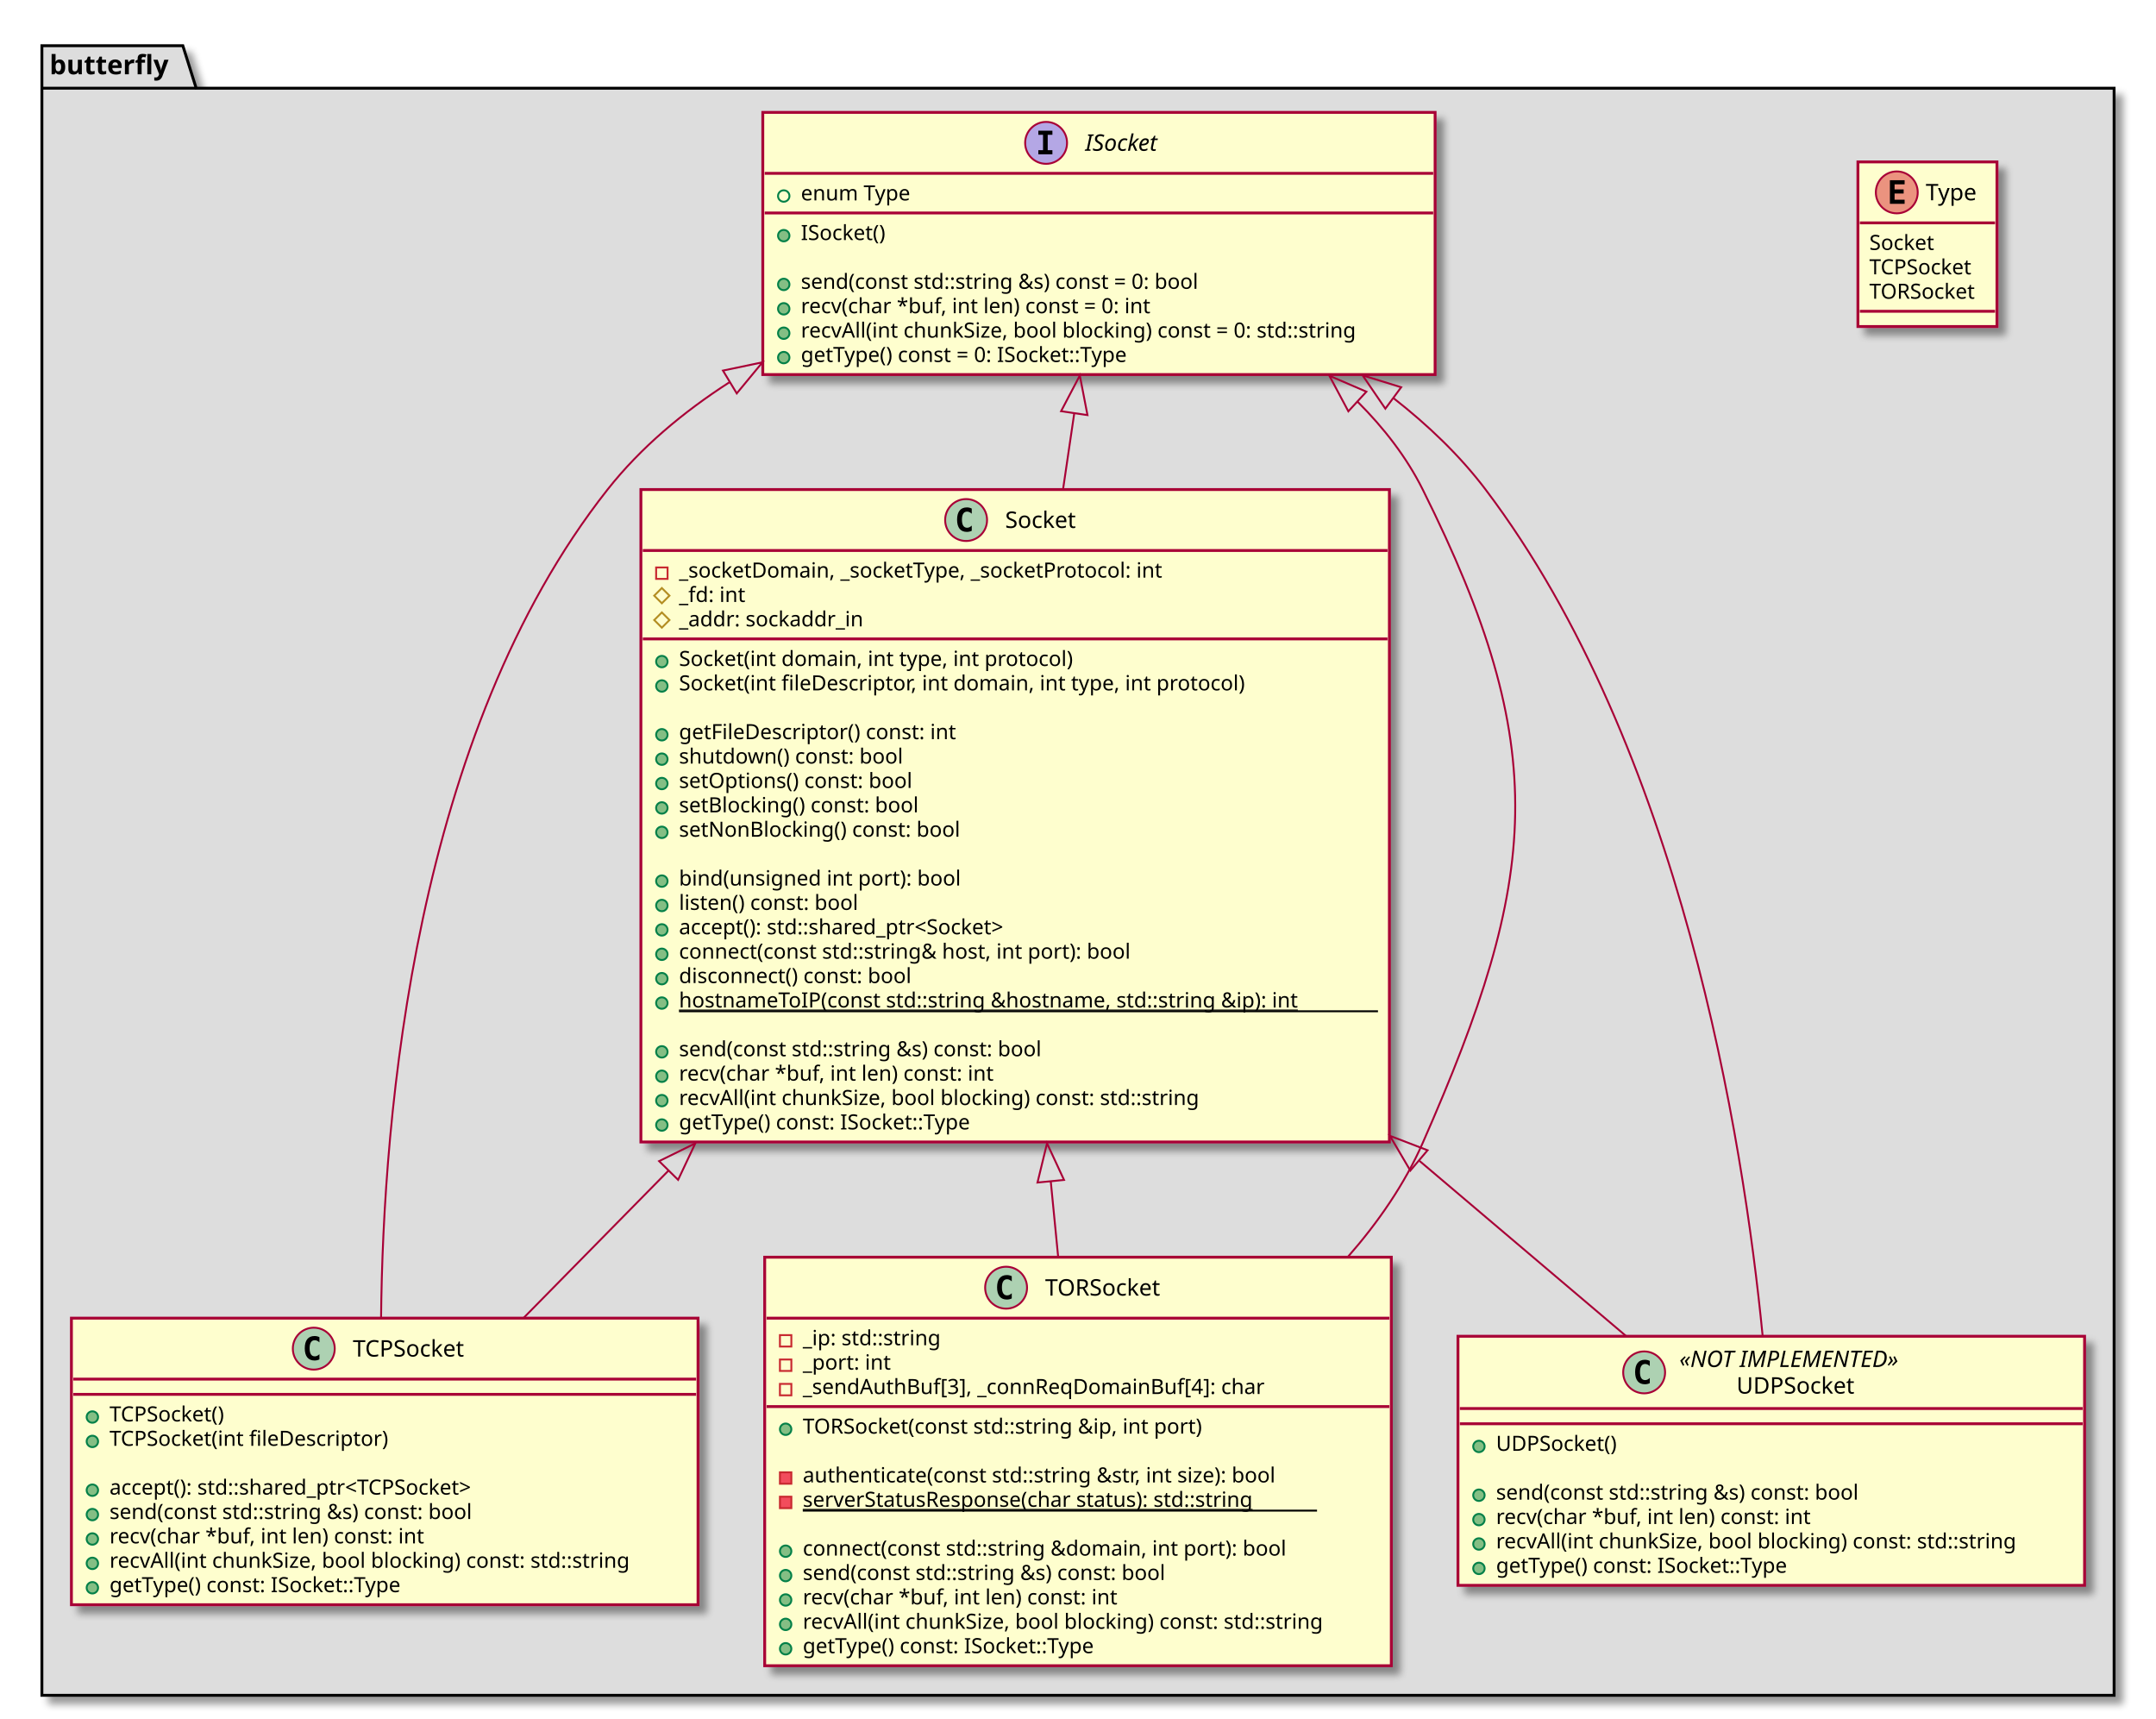
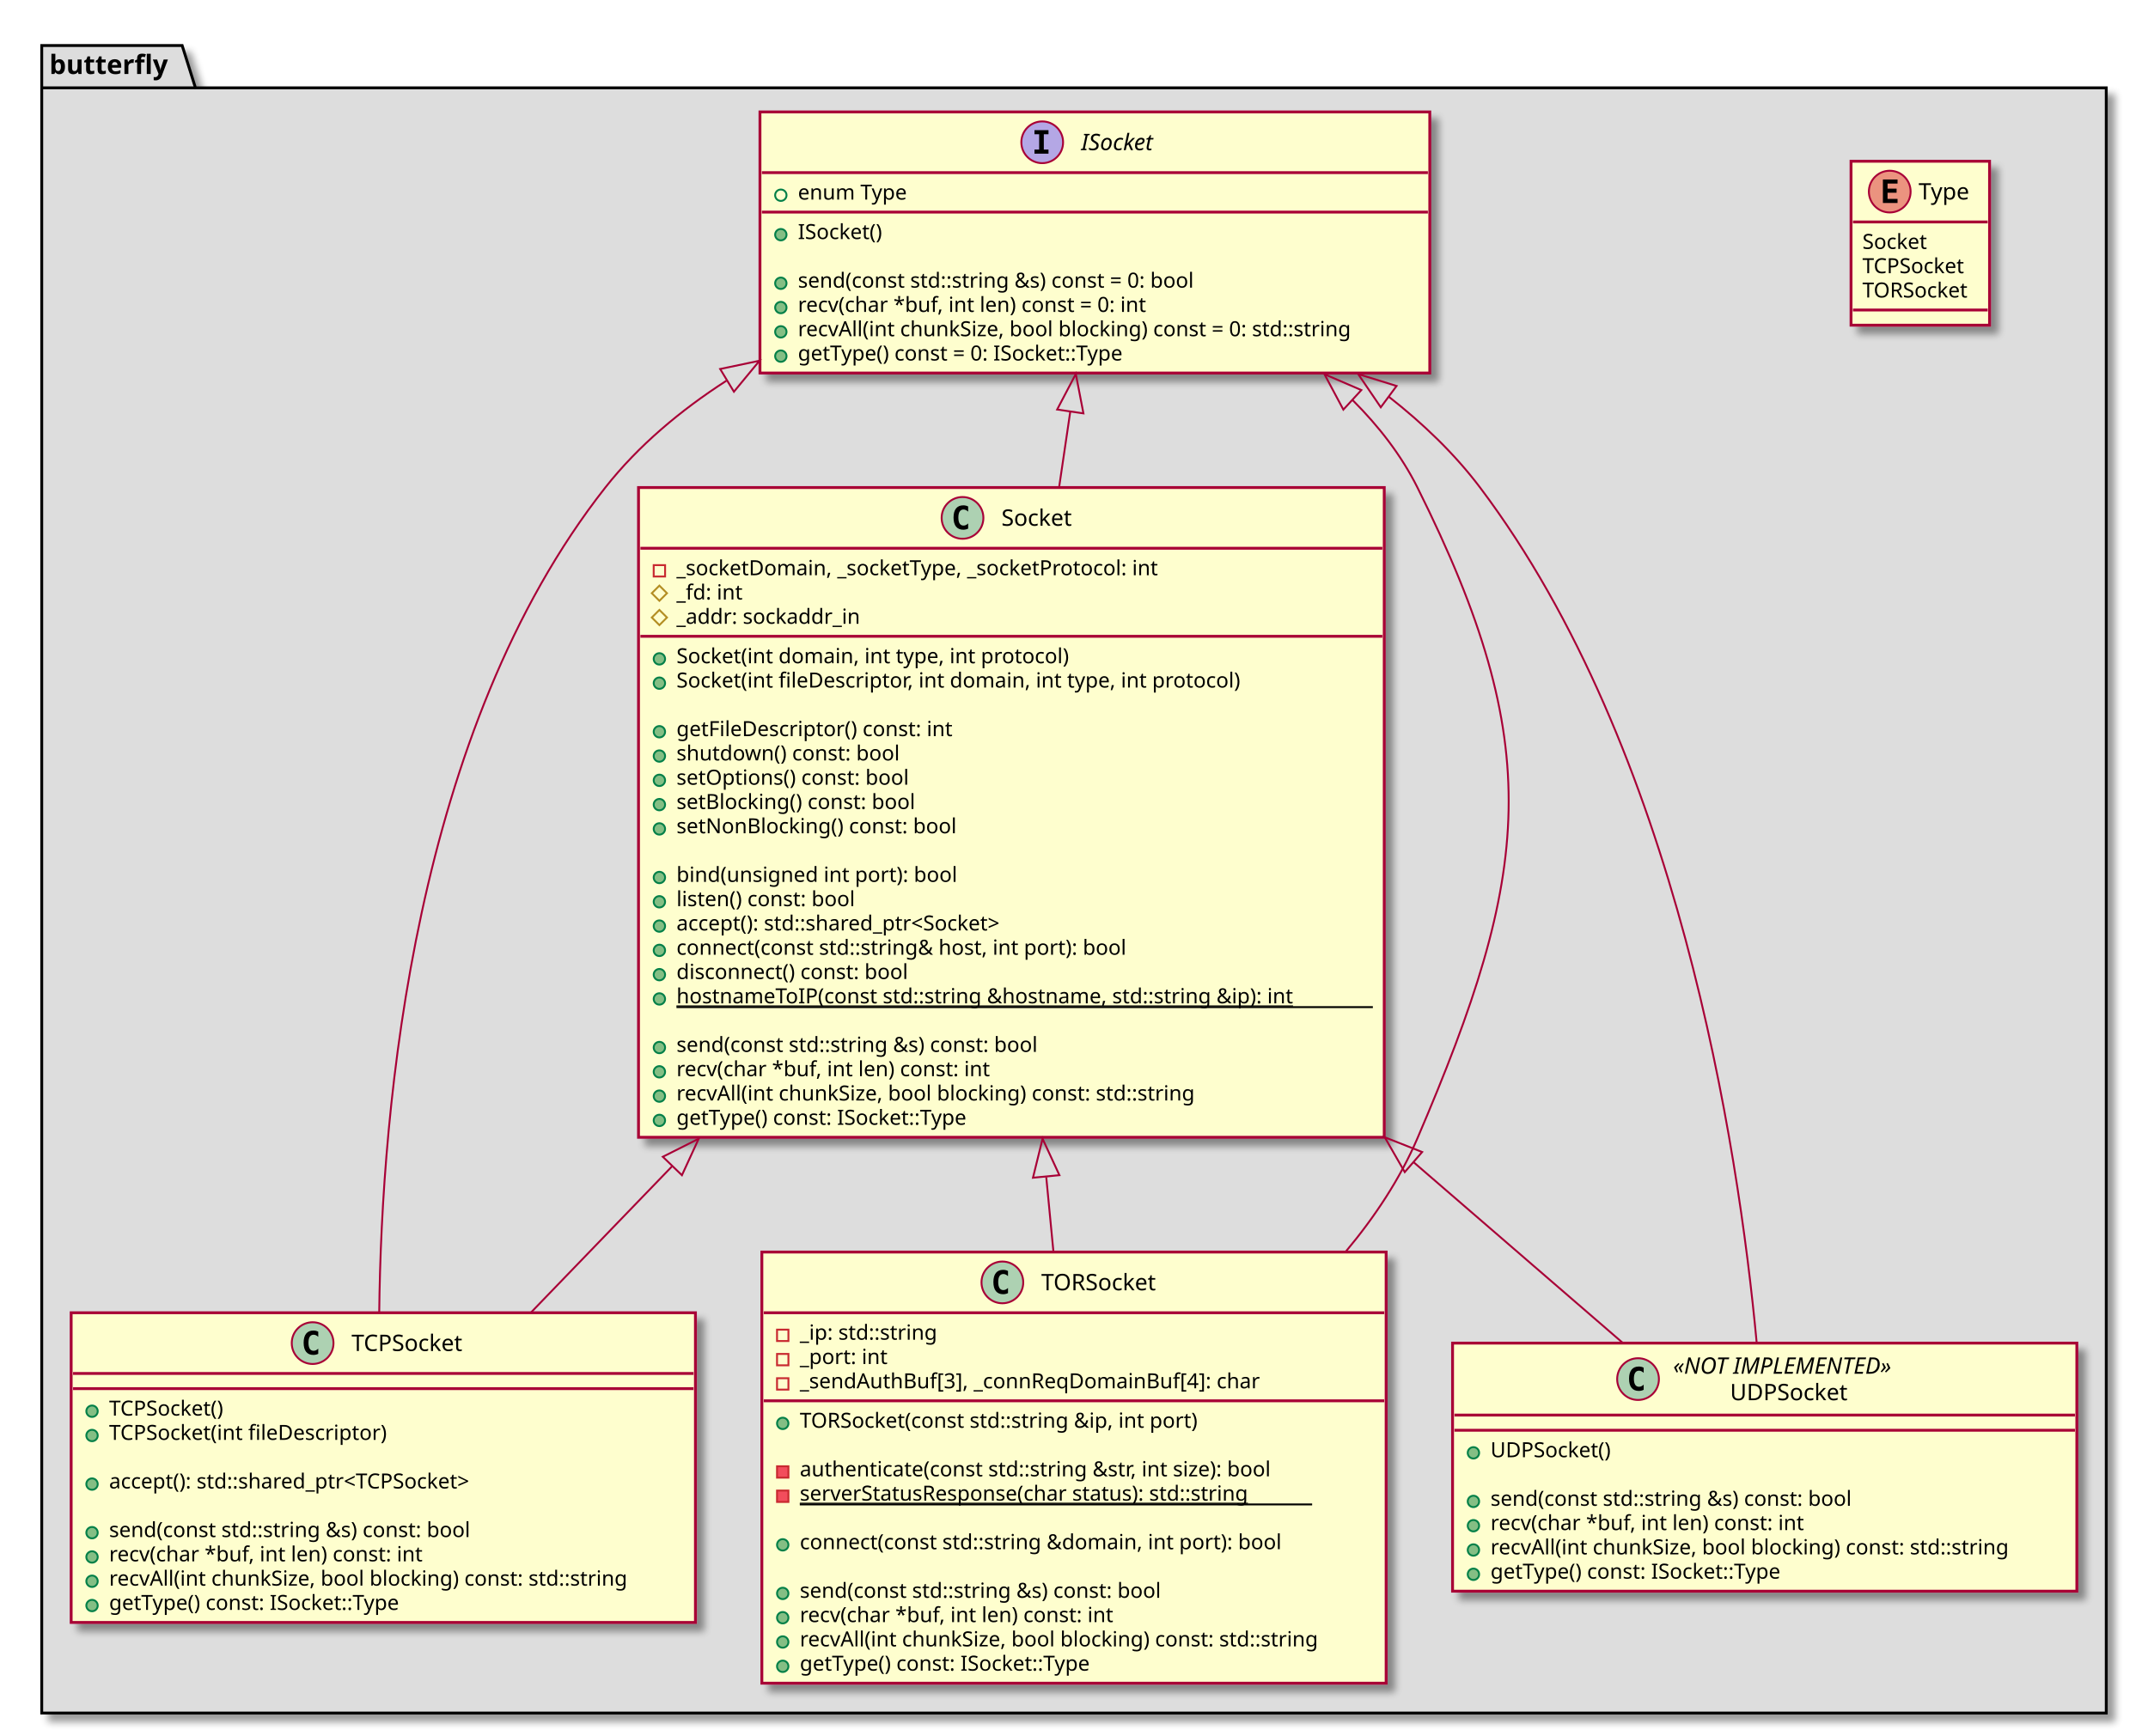
- <svg xmlns="http://www.w3.org/2000/svg" contentScriptType="application/ecmascript" contentStyleType="text/css" height="902px" preserveAspectRatio="none" style="width:1132px;height:902px;" version="1.1" viewBox="0 0 1132 902" width="1132px" zoomAndPan="magnify">
+ <svg xmlns="http://www.w3.org/2000/svg" contentScriptType="application/ecmascript" contentStyleType="text/css" height="915px" preserveAspectRatio="none" style="width:1132px;height:915px;" version="1.1" viewBox="0 0 1132 915" width="1132px" zoomAndPan="magnify">
  <defs>
-     <filter height="300%" id="fsahsqzw3inmq" width="300%" x="-1" y="-1">
+     <filter height="300%" id="fx9zjwqzg52i0" width="300%" x="-1" y="-1">
      <feGaussianBlur result="blurOut" stdDeviation="2.0" />
      <feColorMatrix in="blurOut" result="blurOut2" type="matrix" values="0 0 0 0 0 0 0 0 0 0 0 0 0 0 0 0 0 0 .4 0" />
      <feOffset dx="4.0" dy="4.0" in="blurOut2" result="blurOut3" />
      <feBlend in="SourceGraphic" in2="blurOut3" mode="normal" />
    </filter>
  </defs>
  <g>
-     <polygon fill="#DDDDDD" filter="url(#fsahsqzw3inmq)" points="22,24,96,24,103,46.297,1110,46.297,1110,890,22,890,22,24" style="stroke: #000000; stroke-width: 1.5;" />
+     <polygon fill="#DDDDDD" filter="url(#fx9zjwqzg52i0)" points="22,24,96,24,103,46.297,1110,46.297,1110,903,22,903,22,24" style="stroke: #000000; stroke-width: 1.5;" />
    <line style="stroke: #000000; stroke-width: 1.5;" x1="22" x2="103" y1="46.297" y2="46.297" />
    <text fill="#000000" font-family="sans-serif" font-size="14" font-weight="bold" lengthAdjust="spacingAndGlyphs" textLength="68" x="26" y="38.995">butterfly</text>
-     <rect fill="#FEFECE" filter="url(#fsahsqzw3inmq)" height="86.414" id="Type" style="stroke: #A80036; stroke-width: 1.5;" width="73" x="975.5" y="85" />
+     <rect fill="#FEFECE" filter="url(#fx9zjwqzg52i0)" height="86.414" id="Type" style="stroke: #A80036; stroke-width: 1.5;" width="73" x="975.5" y="85" />
    <ellipse cx="995.9" cy="101" fill="#EB937F" rx="11" ry="11" style="stroke: #A80036; stroke-width: 1.0;" />
    <path d="M1000.009,107 L992.291,107 L992.291,94.609 L1000.009,94.609 L1000.009,96.766 L994.744,96.766 L994.744,99.438 L999.509,99.438 L999.509,101.594 L994.744,101.594 L994.744,104.844 L1000.009,104.844 L1000.009,107 Z " />
    <text fill="#000000" font-family="sans-serif" font-size="12" lengthAdjust="spacingAndGlyphs" textLength="29" x="1011.1" y="105.154">Type</text>
    <line style="stroke: #A80036; stroke-width: 1.5;" x1="976.5" x2="1047.5" y1="117" y2="117" />
    <text fill="#000000" font-family="sans-serif" font-size="11" lengthAdjust="spacingAndGlyphs" textLength="38" x="981.5" y="131.21">Socket</text>
    <text fill="#000000" font-family="sans-serif" font-size="11" lengthAdjust="spacingAndGlyphs" textLength="60" x="981.5" y="144.015">TCPSocket</text>
    <text fill="#000000" font-family="sans-serif" font-size="11" lengthAdjust="spacingAndGlyphs" textLength="61" x="981.5" y="156.82">TORSocket</text>
    <line style="stroke: #A80036; stroke-width: 1.5;" x1="976.5" x2="1047.5" y1="163.414" y2="163.414" />
-     <rect fill="#FEFECE" filter="url(#fsahsqzw3inmq)" height="137.633" id="ISocket" style="stroke: #A80036; stroke-width: 1.5;" width="353" x="400.5" y="59" />
+     <rect fill="#FEFECE" filter="url(#fx9zjwqzg52i0)" height="137.633" id="ISocket" style="stroke: #A80036; stroke-width: 1.5;" width="353" x="400.5" y="59" />
    <ellipse cx="549.25" cy="75" fill="#B4A7E5" rx="11" ry="11" style="stroke: #A80036; stroke-width: 1.0;" />
    <path d="M545.172,70.766 L545.172,68.609 L552.562,68.609 L552.562,70.766 L550.094,70.766 L550.094,78.844 L552.562,78.844 L552.562,81 L545.172,81 L545.172,78.844 L547.641,78.844 L547.641,70.766 L545.172,70.766 Z " />
    <text fill="#000000" font-family="sans-serif" font-size="12" font-style="italic" lengthAdjust="spacingAndGlyphs" textLength="47" x="569.75" y="79.154">ISocket</text>
    <line style="stroke: #A80036; stroke-width: 1.5;" x1="401.5" x2="752.5" y1="91" y2="91" />
    <ellipse cx="411.5" cy="102.902" fill="none" rx="3" ry="3" style="stroke: #038048; stroke-width: 1.0;" />
    <text fill="#000000" font-family="sans-serif" font-size="11" lengthAdjust="spacingAndGlyphs" textLength="63" x="420.5" y="105.21">enum Type</text>
    <line style="stroke: #A80036; stroke-width: 1.5;" x1="401.5" x2="752.5" y1="111.805" y2="111.805" />
    <ellipse cx="411.5" cy="123.707" fill="#84BE84" rx="3" ry="3" style="stroke: #038048; stroke-width: 1.0;" />
    <text fill="#000000" font-family="sans-serif" font-size="11" lengthAdjust="spacingAndGlyphs" textLength="49" x="420.5" y="126.015">ISocket()</text>
    <text fill="#000000" font-family="sans-serif" font-size="11" lengthAdjust="spacingAndGlyphs" textLength="0" x="424.5" y="138.82" />
    <ellipse cx="411.5" cy="149.316" fill="#84BE84" rx="3" ry="3" style="stroke: #038048; stroke-width: 1.0;" />
    <text fill="#000000" font-family="sans-serif" font-size="11" lengthAdjust="spacingAndGlyphs" textLength="242" x="420.5" y="151.625">send(const std::string &amp;s) const = 0: bool</text>
    <ellipse cx="411.5" cy="162.121" fill="#84BE84" rx="3" ry="3" style="stroke: #038048; stroke-width: 1.0;" />
    <text fill="#000000" font-family="sans-serif" font-size="11" lengthAdjust="spacingAndGlyphs" textLength="209" x="420.5" y="164.429">recv(char *buf, int len) const = 0: int</text>
    <ellipse cx="411.5" cy="174.926" fill="#84BE84" rx="3" ry="3" style="stroke: #038048; stroke-width: 1.0;" />
    <text fill="#000000" font-family="sans-serif" font-size="11" lengthAdjust="spacingAndGlyphs" textLength="327" x="420.5" y="177.234">recvAll(int chunkSize, bool blocking) const = 0: std::string</text>
    <ellipse cx="411.5" cy="187.731" fill="#84BE84" rx="3" ry="3" style="stroke: #038048; stroke-width: 1.0;" />
    <text fill="#000000" font-family="sans-serif" font-size="11" lengthAdjust="spacingAndGlyphs" textLength="196" x="420.5" y="190.039">getType() const = 0: ISocket::Type</text>
-     <rect fill="#FEFECE" filter="url(#fsahsqzw3inmq)" height="342.508" id="Socket" style="stroke: #A80036; stroke-width: 1.5;" width="393" x="336.5" y="257" />
+     <rect fill="#FEFECE" filter="url(#fx9zjwqzg52i0)" height="342.508" id="Socket" style="stroke: #A80036; stroke-width: 1.5;" width="393" x="336.5" y="257" />
    <ellipse cx="507.25" cy="273" fill="#ADD1B2" rx="11" ry="11" style="stroke: #A80036; stroke-width: 1.0;" />
    <path d="M510.219,278.641 Q509.641,278.938 509,279.078 Q508.359,279.234 507.656,279.234 Q505.156,279.234 503.828,277.594 Q502.516,275.938 502.516,272.812 Q502.516,269.688 503.828,268.031 Q505.156,266.375 507.656,266.375 Q508.359,266.375 509,266.531 Q509.656,266.688 510.219,266.984 L510.219,269.703 Q509.594,269.125 509,268.859 Q508.406,268.578 507.781,268.578 Q506.438,268.578 505.75,269.656 Q505.062,270.719 505.062,272.812 Q505.062,274.906 505.75,275.984 Q506.438,277.047 507.781,277.047 Q508.406,277.047 509,276.781 Q509.594,276.5 510.219,275.922 L510.219,278.641 Z " />
    <text fill="#000000" font-family="sans-serif" font-size="12" lengthAdjust="spacingAndGlyphs" textLength="43" x="527.75" y="277.154">Socket</text>
    <line style="stroke: #A80036; stroke-width: 1.5;" x1="337.5" x2="728.5" y1="289" y2="289" />
    <rect fill="none" height="6" style="stroke: #C82930; stroke-width: 1.0;" width="6" x="344.5" y="297.902" />
    <text fill="#000000" font-family="sans-serif" font-size="11" lengthAdjust="spacingAndGlyphs" textLength="283" x="356.5" y="303.21">_socketDomain, _socketType, _socketProtocol: int</text>
    <polygon fill="none" points="347.5,308.707,351.5,312.707,347.5,316.707,343.5,312.707" style="stroke: #B38D22; stroke-width: 1.0;" />
    <text fill="#000000" font-family="sans-serif" font-size="11" lengthAdjust="spacingAndGlyphs" textLength="39" x="356.5" y="316.015">_fd: int</text>
    <polygon fill="none" points="347.5,321.512,351.5,325.512,347.5,329.512,343.5,325.512" style="stroke: #B38D22; stroke-width: 1.0;" />
    <text fill="#000000" font-family="sans-serif" font-size="11" lengthAdjust="spacingAndGlyphs" textLength="108" x="356.5" y="328.82">_addr: sockaddr_in</text>
    <line style="stroke: #A80036; stroke-width: 1.5;" x1="337.5" x2="728.5" y1="335.414" y2="335.414" />
    <ellipse cx="347.5" cy="347.316" fill="#84BE84" rx="3" ry="3" style="stroke: #038048; stroke-width: 1.0;" />
    <text fill="#000000" font-family="sans-serif" font-size="11" lengthAdjust="spacingAndGlyphs" textLength="228" x="356.5" y="349.625">Socket(int domain, int type, int protocol)</text>
    <ellipse cx="347.5" cy="360.121" fill="#84BE84" rx="3" ry="3" style="stroke: #038048; stroke-width: 1.0;" />
    <text fill="#000000" font-family="sans-serif" font-size="11" lengthAdjust="spacingAndGlyphs" textLength="330" x="356.5" y="362.429">Socket(int fileDescriptor, int domain, int type, int protocol)</text>
    <text fill="#000000" font-family="sans-serif" font-size="11" lengthAdjust="spacingAndGlyphs" textLength="0" x="360.5" y="375.234" />
    <ellipse cx="347.5" cy="385.731" fill="#84BE84" rx="3" ry="3" style="stroke: #038048; stroke-width: 1.0;" />
    <text fill="#000000" font-family="sans-serif" font-size="11" lengthAdjust="spacingAndGlyphs" textLength="161" x="356.5" y="388.039">getFileDescriptor() const: int</text>
    <ellipse cx="347.5" cy="398.535" fill="#84BE84" rx="3" ry="3" style="stroke: #038048; stroke-width: 1.0;" />
    <text fill="#000000" font-family="sans-serif" font-size="11" lengthAdjust="spacingAndGlyphs" textLength="130" x="356.5" y="400.843">shutdown() const: bool</text>
    <ellipse cx="347.5" cy="411.34" fill="#84BE84" rx="3" ry="3" style="stroke: #038048; stroke-width: 1.0;" />
    <text fill="#000000" font-family="sans-serif" font-size="11" lengthAdjust="spacingAndGlyphs" textLength="137" x="356.5" y="413.648">setOptions() const: bool</text>
    <ellipse cx="347.5" cy="424.144" fill="#84BE84" rx="3" ry="3" style="stroke: #038048; stroke-width: 1.0;" />
    <text fill="#000000" font-family="sans-serif" font-size="11" lengthAdjust="spacingAndGlyphs" textLength="140" x="356.5" y="426.453">setBlocking() const: bool</text>
    <ellipse cx="347.5" cy="436.949" fill="#84BE84" rx="3" ry="3" style="stroke: #038048; stroke-width: 1.0;" />
    <text fill="#000000" font-family="sans-serif" font-size="11" lengthAdjust="spacingAndGlyphs" textLength="162" x="356.5" y="439.257">setNonBlocking() const: bool</text>
    <text fill="#000000" font-family="sans-serif" font-size="11" lengthAdjust="spacingAndGlyphs" textLength="0" x="360.5" y="452.062" />
    <ellipse cx="347.5" cy="462.559" fill="#84BE84" rx="3" ry="3" style="stroke: #038048; stroke-width: 1.0;" />
    <text fill="#000000" font-family="sans-serif" font-size="11" lengthAdjust="spacingAndGlyphs" textLength="161" x="356.5" y="464.867">bind(unsigned int port): bool</text>
    <ellipse cx="347.5" cy="475.363" fill="#84BE84" rx="3" ry="3" style="stroke: #038048; stroke-width: 1.0;" />
    <text fill="#000000" font-family="sans-serif" font-size="11" lengthAdjust="spacingAndGlyphs" textLength="106" x="356.5" y="477.671">listen() const: bool</text>
    <ellipse cx="347.5" cy="488.168" fill="#84BE84" rx="3" ry="3" style="stroke: #038048; stroke-width: 1.0;" />
    <text fill="#000000" font-family="sans-serif" font-size="11" lengthAdjust="spacingAndGlyphs" textLength="197" x="356.5" y="490.476">accept(): std::shared_ptr&lt;Socket&gt;</text>
    <ellipse cx="347.5" cy="500.973" fill="#84BE84" rx="3" ry="3" style="stroke: #038048; stroke-width: 1.0;" />
    <text fill="#000000" font-family="sans-serif" font-size="11" lengthAdjust="spacingAndGlyphs" textLength="266" x="356.5" y="503.281">connect(const std::string&amp; host, int port): bool</text>
    <ellipse cx="347.5" cy="513.777" fill="#84BE84" rx="3" ry="3" style="stroke: #038048; stroke-width: 1.0;" />
    <text fill="#000000" font-family="sans-serif" font-size="11" lengthAdjust="spacingAndGlyphs" textLength="136" x="356.5" y="516.085">disconnect() const: bool</text>
    <ellipse cx="347.5" cy="526.582" fill="#84BE84" rx="3" ry="3" style="stroke: #038048; stroke-width: 1.0;" />
    <text fill="#000000" font-family="sans-serif" font-size="11" lengthAdjust="spacingAndGlyphs" text-decoration="underline" textLength="367" x="356.5" y="528.89">hostnameToIP(const std::string &amp;hostname, std::string &amp;ip): int</text>
    <line style="stroke: #000000; stroke-width: 1.0;" x1="356.5" x2="723.5" y1="530.89" y2="530.89" />
    <text fill="#000000" font-family="sans-serif" font-size="11" lengthAdjust="spacingAndGlyphs" textLength="0" x="360.5" y="541.695" />
    <ellipse cx="347.5" cy="552.191" fill="#84BE84" rx="3" ry="3" style="stroke: #038048; stroke-width: 1.0;" />
    <text fill="#000000" font-family="sans-serif" font-size="11" lengthAdjust="spacingAndGlyphs" textLength="218" x="356.5" y="554.5">send(const std::string &amp;s) const: bool</text>
    <ellipse cx="347.5" cy="564.996" fill="#84BE84" rx="3" ry="3" style="stroke: #038048; stroke-width: 1.0;" />
    <text fill="#000000" font-family="sans-serif" font-size="11" lengthAdjust="spacingAndGlyphs" textLength="185" x="356.5" y="567.304">recv(char *buf, int len) const: int</text>
    <ellipse cx="347.5" cy="577.801" fill="#84BE84" rx="3" ry="3" style="stroke: #038048; stroke-width: 1.0;" />
    <text fill="#000000" font-family="sans-serif" font-size="11" lengthAdjust="spacingAndGlyphs" textLength="303" x="356.5" y="580.109">recvAll(int chunkSize, bool blocking) const: std::string</text>
    <ellipse cx="347.5" cy="590.606" fill="#84BE84" rx="3" ry="3" style="stroke: #038048; stroke-width: 1.0;" />
    <text fill="#000000" font-family="sans-serif" font-size="11" lengthAdjust="spacingAndGlyphs" textLength="172" x="356.5" y="592.914">getType() const: ISocket::Type</text>
-     <rect fill="#FEFECE" filter="url(#fsahsqzw3inmq)" height="150.438" id="TCPSocket" style="stroke: #A80036; stroke-width: 1.5;" width="329" x="37.5" y="692" />
+     <rect fill="#FEFECE" filter="url(#fx9zjwqzg52i0)" height="163.242" id="TCPSocket" style="stroke: #A80036; stroke-width: 1.5;" width="329" x="37.5" y="692" />
    <ellipse cx="164.75" cy="708" fill="#ADD1B2" rx="11" ry="11" style="stroke: #A80036; stroke-width: 1.0;" />
    <path d="M167.719,713.641 Q167.141,713.938 166.5,714.078 Q165.859,714.234 165.156,714.234 Q162.656,714.234 161.328,712.594 Q160.016,710.938 160.016,707.812 Q160.016,704.688 161.328,703.031 Q162.656,701.375 165.156,701.375 Q165.859,701.375 166.5,701.531 Q167.156,701.688 167.719,701.984 L167.719,704.703 Q167.094,704.125 166.5,703.859 Q165.906,703.578 165.281,703.578 Q163.938,703.578 163.25,704.656 Q162.562,705.719 162.562,707.812 Q162.562,709.906 163.25,710.984 Q163.938,712.047 165.281,712.047 Q165.906,712.047 166.5,711.781 Q167.094,711.5 167.719,710.922 L167.719,713.641 Z " />
    <text fill="#000000" font-family="sans-serif" font-size="12" lengthAdjust="spacingAndGlyphs" textLength="66" x="185.25" y="712.154">TCPSocket</text>
    <line style="stroke: #A80036; stroke-width: 1.5;" x1="38.5" x2="365.5" y1="724" y2="724" />
    <line style="stroke: #A80036; stroke-width: 1.5;" x1="38.5" x2="365.5" y1="732" y2="732" />
    <ellipse cx="48.5" cy="743.902" fill="#84BE84" rx="3" ry="3" style="stroke: #038048; stroke-width: 1.0;" />
    <text fill="#000000" font-family="sans-serif" font-size="11" lengthAdjust="spacingAndGlyphs" textLength="68" x="57.5" y="746.21">TCPSocket()</text>
    <ellipse cx="48.5" cy="756.707" fill="#84BE84" rx="3" ry="3" style="stroke: #038048; stroke-width: 1.0;" />
    <text fill="#000000" font-family="sans-serif" font-size="11" lengthAdjust="spacingAndGlyphs" textLength="162" x="57.5" y="759.015">TCPSocket(int fileDescriptor)</text>
    <text fill="#000000" font-family="sans-serif" font-size="11" lengthAdjust="spacingAndGlyphs" textLength="0" x="61.5" y="771.82" />
    <ellipse cx="48.5" cy="782.316" fill="#84BE84" rx="3" ry="3" style="stroke: #038048; stroke-width: 1.0;" />
    <text fill="#000000" font-family="sans-serif" font-size="11" lengthAdjust="spacingAndGlyphs" textLength="219" x="57.5" y="784.625">accept(): std::shared_ptr&lt;TCPSocket&gt;</text>
-     <ellipse cx="48.5" cy="795.121" fill="#84BE84" rx="3" ry="3" style="stroke: #038048; stroke-width: 1.0;" />
-     <text fill="#000000" font-family="sans-serif" font-size="11" lengthAdjust="spacingAndGlyphs" textLength="218" x="57.5" y="797.429">send(const std::string &amp;s) const: bool</text>
+     <text fill="#000000" font-family="sans-serif" font-size="11" lengthAdjust="spacingAndGlyphs" textLength="0" x="61.5" y="797.429" />
    <ellipse cx="48.5" cy="807.926" fill="#84BE84" rx="3" ry="3" style="stroke: #038048; stroke-width: 1.0;" />
-     <text fill="#000000" font-family="sans-serif" font-size="11" lengthAdjust="spacingAndGlyphs" textLength="185" x="57.5" y="810.234">recv(char *buf, int len) const: int</text>
+     <text fill="#000000" font-family="sans-serif" font-size="11" lengthAdjust="spacingAndGlyphs" textLength="218" x="57.5" y="810.234">send(const std::string &amp;s) const: bool</text>
    <ellipse cx="48.5" cy="820.731" fill="#84BE84" rx="3" ry="3" style="stroke: #038048; stroke-width: 1.0;" />
-     <text fill="#000000" font-family="sans-serif" font-size="11" lengthAdjust="spacingAndGlyphs" textLength="303" x="57.5" y="823.039">recvAll(int chunkSize, bool blocking) const: std::string</text>
+     <text fill="#000000" font-family="sans-serif" font-size="11" lengthAdjust="spacingAndGlyphs" textLength="185" x="57.5" y="823.039">recv(char *buf, int len) const: int</text>
    <ellipse cx="48.5" cy="833.535" fill="#84BE84" rx="3" ry="3" style="stroke: #038048; stroke-width: 1.0;" />
-     <text fill="#000000" font-family="sans-serif" font-size="11" lengthAdjust="spacingAndGlyphs" textLength="172" x="57.5" y="835.843">getType() const: ISocket::Type</text>
-     <rect fill="#FEFECE" filter="url(#fsahsqzw3inmq)" height="214.461" id="TORSocket" style="stroke: #A80036; stroke-width: 1.5;" width="329" x="401.5" y="660" />
+     <text fill="#000000" font-family="sans-serif" font-size="11" lengthAdjust="spacingAndGlyphs" textLength="303" x="57.5" y="835.843">recvAll(int chunkSize, bool blocking) const: std::string</text>
+     <ellipse cx="48.5" cy="846.34" fill="#84BE84" rx="3" ry="3" style="stroke: #038048; stroke-width: 1.0;" />
+     <text fill="#000000" font-family="sans-serif" font-size="11" lengthAdjust="spacingAndGlyphs" textLength="172" x="57.5" y="848.648">getType() const: ISocket::Type</text>
+     <rect fill="#FEFECE" filter="url(#fx9zjwqzg52i0)" height="227.266" id="TORSocket" style="stroke: #A80036; stroke-width: 1.5;" width="329" x="401.5" y="660" />
    <ellipse cx="528.25" cy="676" fill="#ADD1B2" rx="11" ry="11" style="stroke: #A80036; stroke-width: 1.0;" />
    <path d="M531.219,681.641 Q530.641,681.938 530,682.078 Q529.359,682.234 528.656,682.234 Q526.156,682.234 524.828,680.594 Q523.516,678.938 523.516,675.812 Q523.516,672.688 524.828,671.031 Q526.156,669.375 528.656,669.375 Q529.359,669.375 530,669.531 Q530.656,669.688 531.219,669.984 L531.219,672.703 Q530.594,672.125 530,671.859 Q529.406,671.578 528.781,671.578 Q527.438,671.578 526.75,672.656 Q526.062,673.719 526.062,675.812 Q526.062,677.906 526.75,678.984 Q527.438,680.047 528.781,680.047 Q529.406,680.047 530,679.781 Q530.594,679.5 531.219,678.922 L531.219,681.641 Z " />
    <text fill="#000000" font-family="sans-serif" font-size="12" lengthAdjust="spacingAndGlyphs" textLength="67" x="548.75" y="680.154">TORSocket</text>
    <line style="stroke: #A80036; stroke-width: 1.5;" x1="402.5" x2="729.5" y1="692" y2="692" />
    <rect fill="none" height="6" style="stroke: #C82930; stroke-width: 1.0;" width="6" x="409.5" y="700.902" />
    <text fill="#000000" font-family="sans-serif" font-size="11" lengthAdjust="spacingAndGlyphs" textLength="83" x="421.5" y="706.21">_ip: std::string</text>
    <rect fill="none" height="6" style="stroke: #C82930; stroke-width: 1.0;" width="6" x="409.5" y="713.707" />
    <text fill="#000000" font-family="sans-serif" font-size="11" lengthAdjust="spacingAndGlyphs" textLength="51" x="421.5" y="719.015">_port: int</text>
    <rect fill="none" height="6" style="stroke: #C82930; stroke-width: 1.0;" width="6" x="409.5" y="726.512" />
    <text fill="#000000" font-family="sans-serif" font-size="11" lengthAdjust="spacingAndGlyphs" textLength="265" x="421.5" y="731.82">_sendAuthBuf[3], _connReqDomainBuf[4]: char</text>
    <line style="stroke: #A80036; stroke-width: 1.5;" x1="402.5" x2="729.5" y1="738.414" y2="738.414" />
    <ellipse cx="412.5" cy="750.316" fill="#84BE84" rx="3" ry="3" style="stroke: #038048; stroke-width: 1.0;" />
    <text fill="#000000" font-family="sans-serif" font-size="11" lengthAdjust="spacingAndGlyphs" textLength="236" x="421.5" y="752.625">TORSocket(const std::string &amp;ip, int port)</text>
    <text fill="#000000" font-family="sans-serif" font-size="11" lengthAdjust="spacingAndGlyphs" textLength="0" x="425.5" y="765.429" />
    <rect fill="#F24D5C" height="6" style="stroke: #C82930; stroke-width: 1.0;" width="6" x="409.5" y="772.926" />
    <text fill="#000000" font-family="sans-serif" font-size="11" lengthAdjust="spacingAndGlyphs" textLength="282" x="421.5" y="778.234">authenticate(const std::string &amp;str, int size): bool</text>
    <rect fill="#F24D5C" height="6" style="stroke: #C82930; stroke-width: 1.0;" width="6" x="409.5" y="785.731" />
    <text fill="#000000" font-family="sans-serif" font-size="11" lengthAdjust="spacingAndGlyphs" text-decoration="underline" textLength="270" x="421.5" y="791.039">serverStatusResponse(char status): std::string</text>
    <line style="stroke: #000000; stroke-width: 1.0;" x1="421.5" x2="691.5" y1="793.039" y2="793.039" />
    <text fill="#000000" font-family="sans-serif" font-size="11" lengthAdjust="spacingAndGlyphs" textLength="0" x="425.5" y="803.843" />
    <ellipse cx="412.5" cy="814.34" fill="#84BE84" rx="3" ry="3" style="stroke: #038048; stroke-width: 1.0;" />
    <text fill="#000000" font-family="sans-serif" font-size="11" lengthAdjust="spacingAndGlyphs" textLength="283" x="421.5" y="816.648">connect(const std::string &amp;domain, int port): bool</text>
-     <ellipse cx="412.5" cy="827.144" fill="#84BE84" rx="3" ry="3" style="stroke: #038048; stroke-width: 1.0;" />
-     <text fill="#000000" font-family="sans-serif" font-size="11" lengthAdjust="spacingAndGlyphs" textLength="218" x="421.5" y="829.453">send(const std::string &amp;s) const: bool</text>
+     <text fill="#000000" font-family="sans-serif" font-size="11" lengthAdjust="spacingAndGlyphs" textLength="0" x="425.5" y="829.453" />
    <ellipse cx="412.5" cy="839.949" fill="#84BE84" rx="3" ry="3" style="stroke: #038048; stroke-width: 1.0;" />
-     <text fill="#000000" font-family="sans-serif" font-size="11" lengthAdjust="spacingAndGlyphs" textLength="185" x="421.5" y="842.257">recv(char *buf, int len) const: int</text>
+     <text fill="#000000" font-family="sans-serif" font-size="11" lengthAdjust="spacingAndGlyphs" textLength="218" x="421.5" y="842.257">send(const std::string &amp;s) const: bool</text>
    <ellipse cx="412.5" cy="852.754" fill="#84BE84" rx="3" ry="3" style="stroke: #038048; stroke-width: 1.0;" />
-     <text fill="#000000" font-family="sans-serif" font-size="11" lengthAdjust="spacingAndGlyphs" textLength="303" x="421.5" y="855.062">recvAll(int chunkSize, bool blocking) const: std::string</text>
+     <text fill="#000000" font-family="sans-serif" font-size="11" lengthAdjust="spacingAndGlyphs" textLength="185" x="421.5" y="855.062">recv(char *buf, int len) const: int</text>
    <ellipse cx="412.5" cy="865.559" fill="#84BE84" rx="3" ry="3" style="stroke: #038048; stroke-width: 1.0;" />
-     <text fill="#000000" font-family="sans-serif" font-size="11" lengthAdjust="spacingAndGlyphs" textLength="172" x="421.5" y="867.867">getType() const: ISocket::Type</text>
-     <rect fill="#FEFECE" filter="url(#fsahsqzw3inmq)" height="130.766" id="UDPSocket" style="stroke: #A80036; stroke-width: 1.5;" width="329" x="765.5" y="701.5" />
-     <ellipse cx="863.25" cy="720.469" fill="#ADD1B2" rx="11" ry="11" style="stroke: #A80036; stroke-width: 1.0;" />
-     <path d="M866.219,726.109 Q865.641,726.406 865,726.547 Q864.359,726.703 863.656,726.703 Q861.156,726.703 859.828,725.062 Q858.516,723.406 858.516,720.281 Q858.516,717.156 859.828,715.5 Q861.156,713.844 863.656,713.844 Q864.359,713.844 865,714 Q865.656,714.156 866.219,714.453 L866.219,717.172 Q865.594,716.594 865,716.328 Q864.406,716.047 863.781,716.047 Q862.438,716.047 861.75,717.125 Q861.062,718.188 861.062,720.281 Q861.062,722.375 861.75,723.453 Q862.438,724.516 863.781,724.516 Q864.406,724.516 865,724.25 Q865.594,723.969 866.219,723.391 L866.219,726.109 Z " />
-     <text fill="#000000" font-family="sans-serif" font-size="12" font-style="italic" lengthAdjust="spacingAndGlyphs" textLength="129" x="881.75" y="717.639">«NOT IMPLEMENTED»</text>
-     <text fill="#000000" font-family="sans-serif" font-size="12" lengthAdjust="spacingAndGlyphs" textLength="69" x="911.75" y="731.607">UDPSocket</text>
-     <line style="stroke: #A80036; stroke-width: 1.5;" x1="766.5" x2="1093.5" y1="739.438" y2="739.438" />
-     <line style="stroke: #A80036; stroke-width: 1.5;" x1="766.5" x2="1093.5" y1="747.438" y2="747.438" />
-     <ellipse cx="776.5" cy="759.34" fill="#84BE84" rx="3" ry="3" style="stroke: #038048; stroke-width: 1.0;" />
-     <text fill="#000000" font-family="sans-serif" font-size="11" lengthAdjust="spacingAndGlyphs" textLength="69" x="785.5" y="761.648">UDPSocket()</text>
-     <text fill="#000000" font-family="sans-serif" font-size="11" lengthAdjust="spacingAndGlyphs" textLength="0" x="789.5" y="774.453" />
-     <ellipse cx="776.5" cy="784.949" fill="#84BE84" rx="3" ry="3" style="stroke: #038048; stroke-width: 1.0;" />
-     <text fill="#000000" font-family="sans-serif" font-size="11" lengthAdjust="spacingAndGlyphs" textLength="218" x="785.5" y="787.257">send(const std::string &amp;s) const: bool</text>
-     <ellipse cx="776.5" cy="797.754" fill="#84BE84" rx="3" ry="3" style="stroke: #038048; stroke-width: 1.0;" />
-     <text fill="#000000" font-family="sans-serif" font-size="11" lengthAdjust="spacingAndGlyphs" textLength="185" x="785.5" y="800.062">recv(char *buf, int len) const: int</text>
-     <ellipse cx="776.5" cy="810.559" fill="#84BE84" rx="3" ry="3" style="stroke: #038048; stroke-width: 1.0;" />
-     <text fill="#000000" font-family="sans-serif" font-size="11" lengthAdjust="spacingAndGlyphs" textLength="303" x="785.5" y="812.867">recvAll(int chunkSize, bool blocking) const: std::string</text>
-     <ellipse cx="776.5" cy="823.363" fill="#84BE84" rx="3" ry="3" style="stroke: #038048; stroke-width: 1.0;" />
-     <text fill="#000000" font-family="sans-serif" font-size="11" lengthAdjust="spacingAndGlyphs" textLength="172" x="785.5" y="825.671">getType() const: ISocket::Type</text>
+     <text fill="#000000" font-family="sans-serif" font-size="11" lengthAdjust="spacingAndGlyphs" textLength="303" x="421.5" y="867.867">recvAll(int chunkSize, bool blocking) const: std::string</text>
+     <ellipse cx="412.5" cy="878.363" fill="#84BE84" rx="3" ry="3" style="stroke: #038048; stroke-width: 1.0;" />
+     <text fill="#000000" font-family="sans-serif" font-size="11" lengthAdjust="spacingAndGlyphs" textLength="172" x="421.5" y="880.671">getType() const: ISocket::Type</text>
+     <rect fill="#FEFECE" filter="url(#fx9zjwqzg52i0)" height="130.766" id="UDPSocket" style="stroke: #A80036; stroke-width: 1.5;" width="329" x="765.5" y="708" />
+     <ellipse cx="863.25" cy="726.969" fill="#ADD1B2" rx="11" ry="11" style="stroke: #A80036; stroke-width: 1.0;" />
+     <path d="M866.219,732.609 Q865.641,732.906 865,733.047 Q864.359,733.203 863.656,733.203 Q861.156,733.203 859.828,731.562 Q858.516,729.906 858.516,726.781 Q858.516,723.656 859.828,722 Q861.156,720.344 863.656,720.344 Q864.359,720.344 865,720.5 Q865.656,720.656 866.219,720.953 L866.219,723.672 Q865.594,723.094 865,722.828 Q864.406,722.547 863.781,722.547 Q862.438,722.547 861.75,723.625 Q861.062,724.688 861.062,726.781 Q861.062,728.875 861.75,729.953 Q862.438,731.016 863.781,731.016 Q864.406,731.016 865,730.75 Q865.594,730.469 866.219,729.891 L866.219,732.609 Z " />
+     <text fill="#000000" font-family="sans-serif" font-size="12" font-style="italic" lengthAdjust="spacingAndGlyphs" textLength="129" x="881.75" y="724.139">«NOT IMPLEMENTED»</text>
+     <text fill="#000000" font-family="sans-serif" font-size="12" lengthAdjust="spacingAndGlyphs" textLength="69" x="911.75" y="738.107">UDPSocket</text>
+     <line style="stroke: #A80036; stroke-width: 1.5;" x1="766.5" x2="1093.5" y1="745.938" y2="745.938" />
+     <line style="stroke: #A80036; stroke-width: 1.5;" x1="766.5" x2="1093.5" y1="753.938" y2="753.938" />
+     <ellipse cx="776.5" cy="765.84" fill="#84BE84" rx="3" ry="3" style="stroke: #038048; stroke-width: 1.0;" />
+     <text fill="#000000" font-family="sans-serif" font-size="11" lengthAdjust="spacingAndGlyphs" textLength="69" x="785.5" y="768.148">UDPSocket()</text>
+     <text fill="#000000" font-family="sans-serif" font-size="11" lengthAdjust="spacingAndGlyphs" textLength="0" x="789.5" y="780.953" />
+     <ellipse cx="776.5" cy="791.449" fill="#84BE84" rx="3" ry="3" style="stroke: #038048; stroke-width: 1.0;" />
+     <text fill="#000000" font-family="sans-serif" font-size="11" lengthAdjust="spacingAndGlyphs" textLength="218" x="785.5" y="793.757">send(const std::string &amp;s) const: bool</text>
+     <ellipse cx="776.5" cy="804.254" fill="#84BE84" rx="3" ry="3" style="stroke: #038048; stroke-width: 1.0;" />
+     <text fill="#000000" font-family="sans-serif" font-size="11" lengthAdjust="spacingAndGlyphs" textLength="185" x="785.5" y="806.562">recv(char *buf, int len) const: int</text>
+     <ellipse cx="776.5" cy="817.059" fill="#84BE84" rx="3" ry="3" style="stroke: #038048; stroke-width: 1.0;" />
+     <text fill="#000000" font-family="sans-serif" font-size="11" lengthAdjust="spacingAndGlyphs" textLength="303" x="785.5" y="819.367">recvAll(int chunkSize, bool blocking) const: std::string</text>
+     <ellipse cx="776.5" cy="829.863" fill="#84BE84" rx="3" ry="3" style="stroke: #038048; stroke-width: 1.0;" />
+     <text fill="#000000" font-family="sans-serif" font-size="11" lengthAdjust="spacingAndGlyphs" textLength="172" x="785.5" y="832.171">getType() const: ISocket::Type</text>
    <path d="M564.02,217.03 C562.15,229.71 560.18,243.11 558.17,256.75 " fill="none" id="ISocket-Socket" style="stroke: #A80036; stroke-width: 1.0;" />
    <polygon fill="none" points="557.12,215.87,566.96,197.11,570.97,217.91,557.12,215.87" style="stroke: #A80036; stroke-width: 1.0;" />
-     <path d="M382.91,200.73 C358.76,216.27 336.47,234.86 319,257 C217.89,385.12 201.12,584.71 200.08,691.93 " fill="none" id="ISocket-TCPSocket" style="stroke: #A80036; stroke-width: 1.0;" />
-     <polygon fill="none" points="379.59,194.55,400.33,190.2,386.83,206.53,379.59,194.55" style="stroke: #A80036; stroke-width: 1.0;" />
-     <path d="M712.8,210.88 C726.51,224.57 738.49,239.95 747,257 C815.05,393.41 808.37,460.45 747,600 C737.47,621.66 723.57,641.73 707.64,659.89 " fill="none" id="ISocket-TORSocket" style="stroke: #A80036; stroke-width: 1.0;" />
+     <path d="M382.85,200.68 C358.72,216.23 336.44,234.84 319,257 C218.55,384.65 201.07,582.22 199.85,691.99 " fill="none" id="ISocket-TCPSocket" style="stroke: #A80036; stroke-width: 1.0;" />
+     <polygon fill="none" points="379.53,194.51,400.27,190.15,386.78,206.49,379.53,194.51" style="stroke: #A80036; stroke-width: 1.0;" />
+     <path d="M712.8,210.88 C726.51,224.57 738.49,239.95 747,257 C815.05,393.41 807.03,459.87 747,600 C737.81,621.45 724.5,641.49 709.21,659.78 " fill="none" id="ISocket-TORSocket" style="stroke: #A80036; stroke-width: 1.0;" />
    <polygon fill="none" points="707.95,215.93,697.97,197.24,717.42,205.62,707.95,215.93" style="stroke: #A80036; stroke-width: 1.0;" />
-     <path d="M731.62,208.99 C749.71,223.13 766.49,239.14 780,257 C882.65,392.76 915.26,597.67 925.46,701.21 " fill="none" id="ISocket-UDPSocket" style="stroke: #A80036; stroke-width: 1.0;" />
-     <polygon fill="none" points="727.37,214.55,715.43,197.04,735.68,203.29,727.37,214.55" style="stroke: #A80036; stroke-width: 1.0;" />
-     <path d="M350.99,614.54 C324.12,641.85 297.85,668.56 275.02,691.76 " fill="none" id="Socket-TCPSocket" style="stroke: #A80036; stroke-width: 1.0;" />
-     <polygon fill="none" points="346.06,609.56,365.08,600.21,356.04,619.38,346.06,609.56" style="stroke: #A80036; stroke-width: 1.0;" />
-     <path d="M745.24,609.39 C784.06,642.3 822.17,674.6 853.61,701.25 " fill="none" id="Socket-UDPSocket" style="stroke: #A80036; stroke-width: 1.0;" />
-     <polygon fill="none" points="740.49,614.54,729.76,596.27,749.54,603.86,740.49,614.54" style="stroke: #A80036; stroke-width: 1.0;" />
-     <path d="M551.7,620.18 C553.03,633.73 554.34,647.09 555.59,659.89 " fill="none" id="Socket-TORSocket" style="stroke: #A80036; stroke-width: 1.0;" />
-     <polygon fill="none" points="544.73,620.8,549.74,600.21,558.66,619.44,544.73,620.8" style="stroke: #A80036; stroke-width: 1.0;" />
+     <path d="M731.87,209.1 C749.88,223.21 766.57,239.18 780,257 C883.9,394.91 915.98,603.16 925.77,707.74 " fill="none" id="ISocket-UDPSocket" style="stroke: #A80036; stroke-width: 1.0;" />
+     <polygon fill="none" points="727.67,214.7,715.76,197.18,736,203.45,727.67,214.7" style="stroke: #A80036; stroke-width: 1.0;" />
+     <path d="M354.16,614.82 C328.13,641.79 302.55,668.31 280,691.67 " fill="none" id="Socket-TCPSocket" style="stroke: #A80036; stroke-width: 1.0;" />
+     <polygon fill="none" points="349.3,609.78,368.23,600.25,359.38,619.5,349.3,609.78" style="stroke: #A80036; stroke-width: 1.0;" />
+     <path d="M744.92,612.6 C784.43,646.73 823.23,680.26 855.02,707.72 " fill="none" id="Socket-UDPSocket" style="stroke: #A80036; stroke-width: 1.0;" />
+     <polygon fill="none" points="740.31,617.86,729.76,599.49,749.47,607.27,740.31,617.86" style="stroke: #A80036; stroke-width: 1.0;" />
+     <path d="M551.38,620.52 C552.66,633.83 553.92,646.98 555.14,659.64 " fill="none" id="Socket-TORSocket" style="stroke: #A80036; stroke-width: 1.0;" />
+     <polygon fill="none" points="544.38,620.82,549.43,600.25,558.31,619.48,544.38,620.82" style="stroke: #A80036; stroke-width: 1.0;" />
  </g>
</svg>
